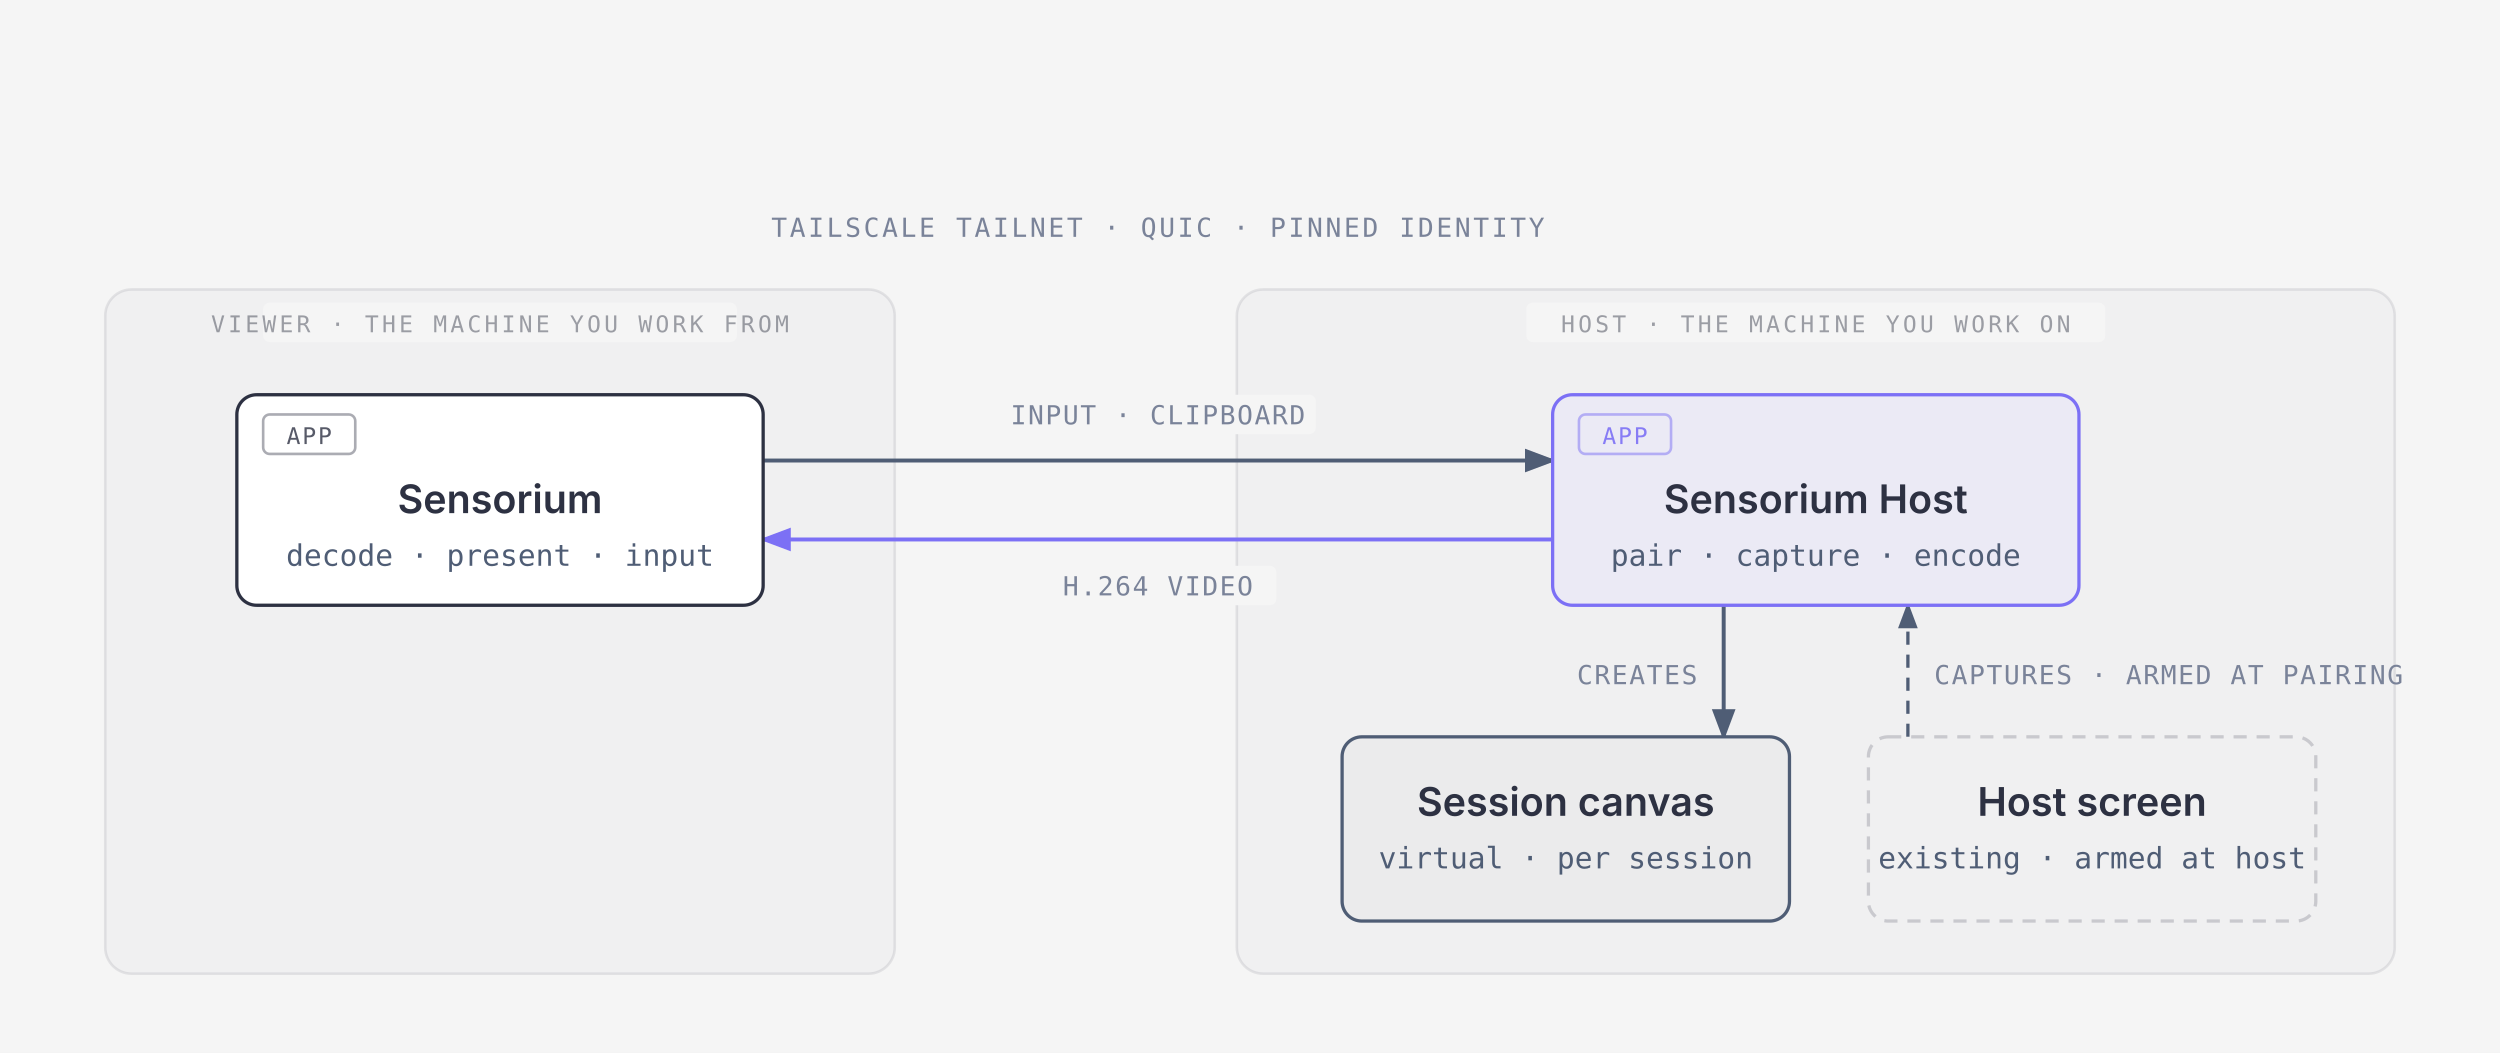
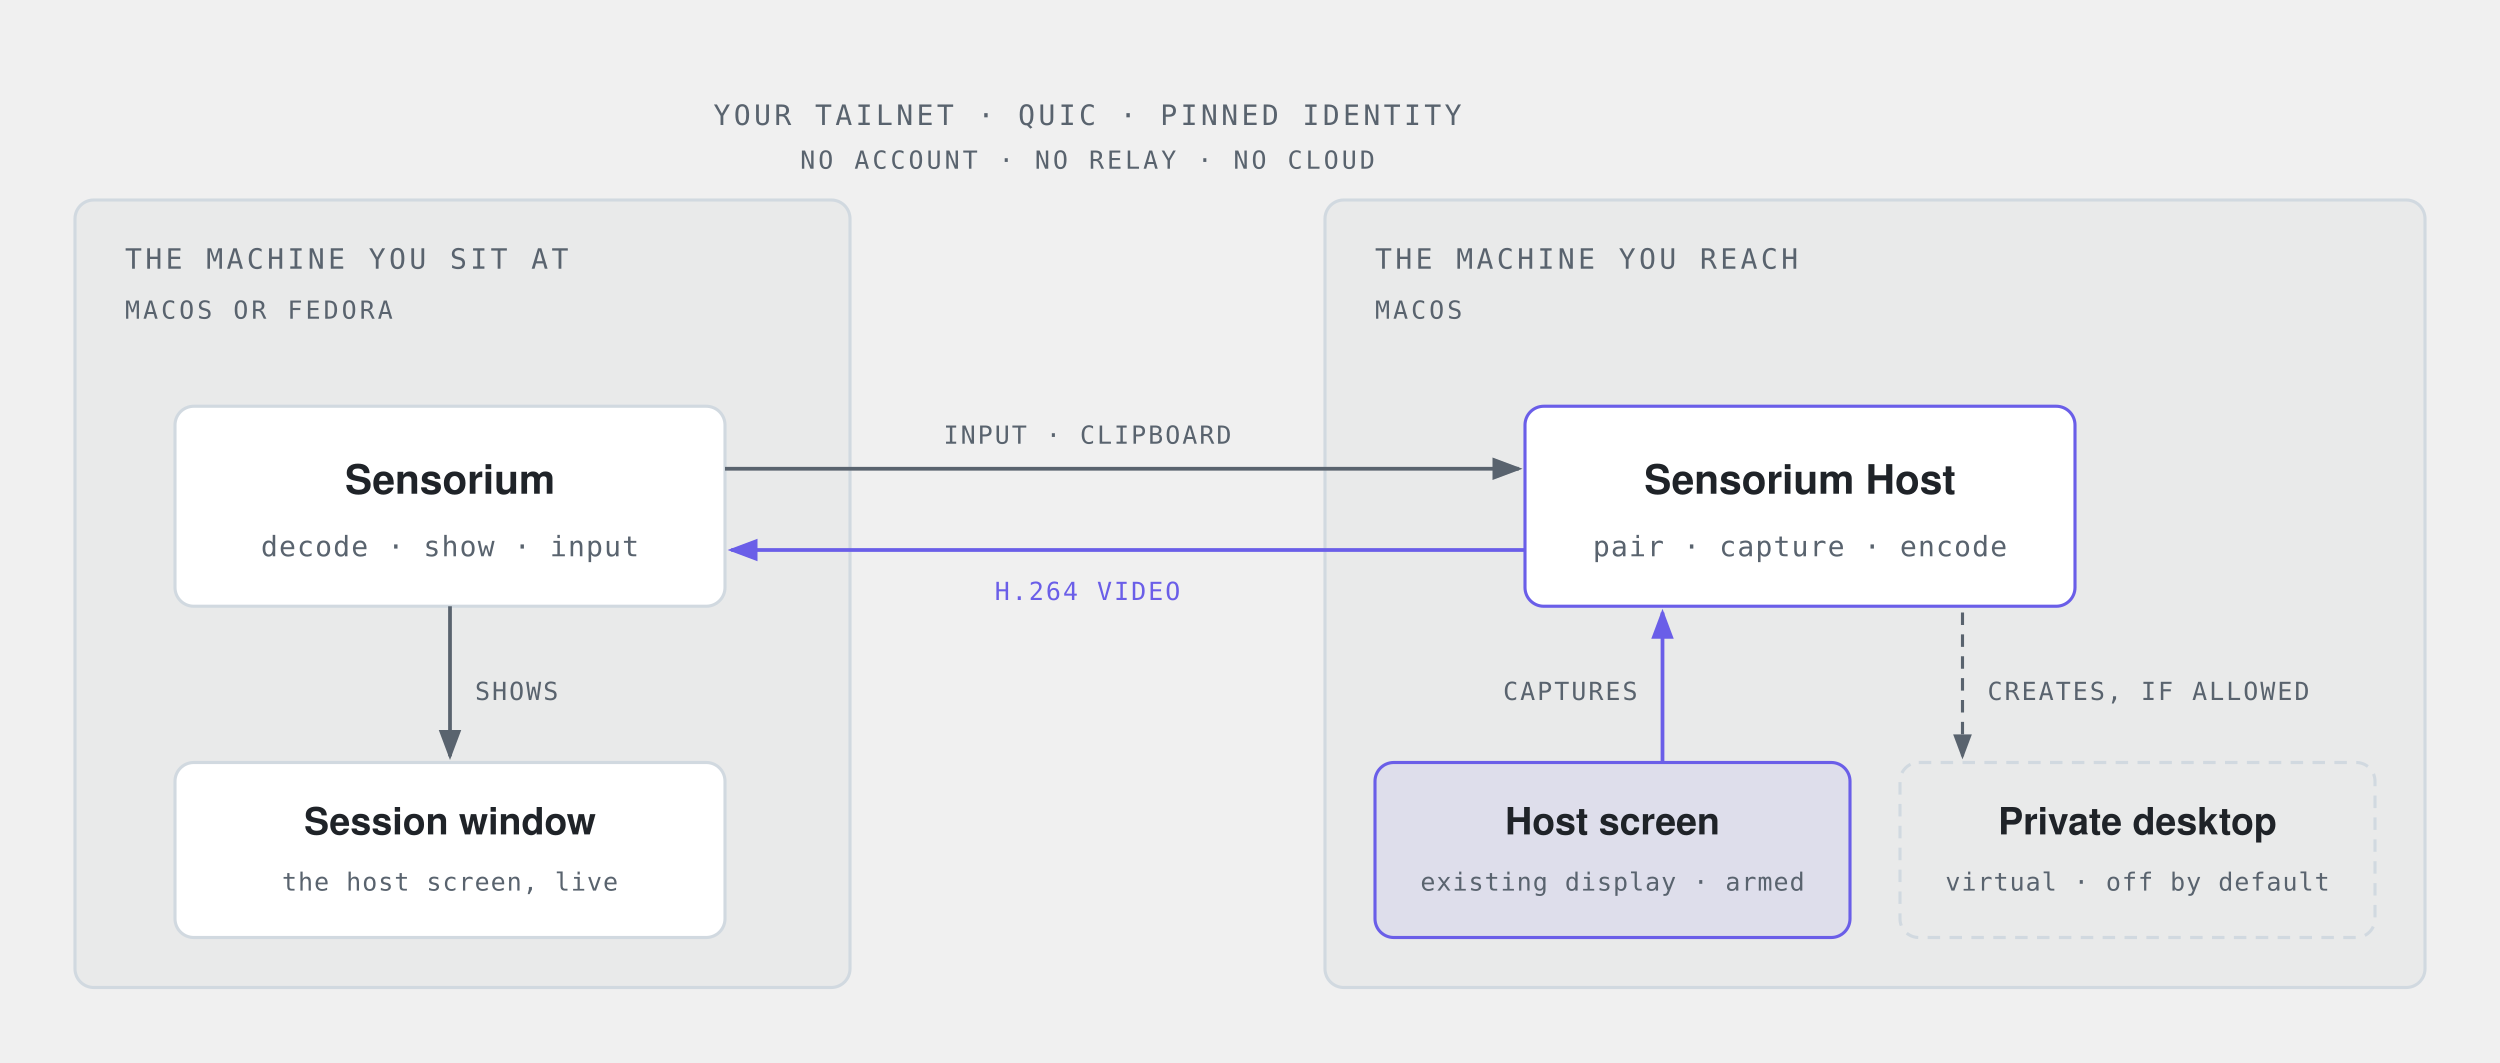
- <svg xmlns="http://www.w3.org/2000/svg" viewBox="0 0 760 320" width="760" height="320" role="img" aria-labelledby="sensorium-arch-title sensorium-arch-desc">
+ <svg xmlns="http://www.w3.org/2000/svg" viewBox="0 0 800 340" width="800" height="340" role="img" aria-labelledby="t d">
  <defs>
-     <marker id="arrow" markerWidth="8" markerHeight="6" refX="7" refY="3" orient="auto">
-       <polygon points="0 0, 8 3, 0 6" fill="#4f5d75" />
+     <marker id="a" markerWidth="8" markerHeight="6" refX="7" refY="3" orient="auto">
+       <polygon points="0 0, 8 3, 0 6" fill="#59636e" />
    </marker>
-     <marker id="arrow-accent" markerWidth="8" markerHeight="6" refX="7" refY="3" orient="auto">
-       <polygon points="0 0, 8 3, 0 6" fill="#7C70F5" />
+     <marker id="b" markerWidth="8" markerHeight="6" refX="7" refY="3" orient="auto">
+       <polygon points="0 0, 8 3, 0 6" fill="#6a5ee8" />
    </marker>
  </defs>
-   <rect width="100%" height="100%" fill="#f5f5f5" />
-   <rect x="32" y="88" width="240" height="208" rx="8" fill="rgba(45,49,66,0.02)" stroke="rgba(45,49,66,0.10)" stroke-width="0.8" />
-   <rect x="80" y="92" width="144" height="12" rx="2" fill="#f5f5f5" />
-   <text x="152" y="101" fill="rgba(45,49,66,0.45)" font-size="7" font-family="'Geist Mono', 'SF Mono', Menlo, monospace" text-anchor="middle" letter-spacing="0.14em">VIEWER · THE MACHINE YOU WORK FROM</text>
-   <rect x="376" y="88" width="352" height="208" rx="8" fill="rgba(45,49,66,0.02)" stroke="rgba(45,49,66,0.10)" stroke-width="0.8" />
-   <rect x="464" y="92" width="176" height="12" rx="2" fill="#f5f5f5" />
-   <text x="552" y="101" fill="rgba(45,49,66,0.45)" font-size="7" font-family="'Geist Mono', 'SF Mono', Menlo, monospace" text-anchor="middle" letter-spacing="0.14em">HOST · THE MACHINE YOU WORK ON</text>
-   <text x="352" y="72" fill="#7a8399" font-size="8" font-family="'Geist Mono', 'SF Mono', Menlo, monospace" text-anchor="middle" letter-spacing="0.10em">TAILSCALE TAILNET · QUIC · PINNED IDENTITY</text>
-   <line x1="232" y1="140" x2="472" y2="140" stroke="#4f5d75" stroke-width="1.2" marker-end="url(#arrow)" />
-   <rect x="304" y="120" width="96" height="12" rx="2" fill="#f5f5f5" />
-   <text x="352" y="129" fill="#7a8399" font-size="8" font-family="'Geist Mono', 'SF Mono', Menlo, monospace" text-anchor="middle" letter-spacing="0.06em">INPUT · CLIPBOARD</text>
-   <line x1="472" y1="164" x2="232" y2="164" stroke="#7C70F5" stroke-width="1.2" marker-end="url(#arrow-accent)" />
-   <rect x="316" y="172" width="72" height="12" rx="2" fill="#f5f5f5" />
-   <text x="352" y="181" fill="#7a8399" font-size="8" font-family="'Geist Mono', 'SF Mono', Menlo, monospace" text-anchor="middle" letter-spacing="0.06em">H.264 VIDEO</text>
-   <line x1="524" y1="184" x2="524" y2="224" stroke="#4f5d75" stroke-width="1.2" marker-end="url(#arrow)" />
-   <text x="516" y="208" fill="#7a8399" font-size="8" font-family="'Geist Mono', 'SF Mono', Menlo, monospace" text-anchor="end" letter-spacing="0.06em">CREATES</text>
-   <line x1="580" y1="224" x2="580" y2="184" stroke="#4f5d75" stroke-width="1" stroke-dasharray="4,3" marker-end="url(#arrow)" />
-   <text x="588" y="208" fill="#7a8399" font-size="8" font-family="'Geist Mono', 'SF Mono', Menlo, monospace" text-anchor="start" letter-spacing="0.06em">CAPTURES · ARMED AT PAIRING</text>
-   <rect x="72" y="120" width="160" height="64" rx="6" fill="#f5f5f5" />
-   <rect x="72" y="120" width="160" height="64" rx="6" fill="#ffffff" stroke="#2d3142" stroke-width="1" />
-   <rect x="80" y="126" width="28" height="12" rx="2" fill="transparent" stroke="rgba(45,49,66,0.40)" stroke-width="0.8" />
-   <text x="94" y="135" fill="rgba(45,49,66,0.8)" font-size="7" font-family="'Geist Mono', 'SF Mono', Menlo, monospace" text-anchor="middle" letter-spacing="0.08em">APP</text>
-   <text x="152" y="156" fill="#2d3142" font-size="12" font-weight="600" font-family="Geist, -apple-system, 'Helvetica Neue', sans-serif" text-anchor="middle">Sensorium</text>
-   <text x="152" y="172" fill="#4f5d75" font-size="9" font-family="'Geist Mono', 'SF Mono', Menlo, monospace" text-anchor="middle">decode · present · input</text>
-   <rect x="472" y="120" width="160" height="64" rx="6" fill="#f5f5f5" />
-   <rect x="472" y="120" width="160" height="64" rx="6" fill="rgba(124,112,245,0.08)" stroke="#7C70F5" stroke-width="1" />
-   <rect x="480" y="126" width="28" height="12" rx="2" fill="transparent" stroke="rgba(124,112,245,0.50)" stroke-width="0.8" />
-   <text x="494" y="135" fill="rgba(124,112,245,0.9)" font-size="7" font-family="'Geist Mono', 'SF Mono', Menlo, monospace" text-anchor="middle" letter-spacing="0.08em">APP</text>
-   <text x="552" y="156" fill="#2d3142" font-size="12" font-weight="600" font-family="Geist, -apple-system, 'Helvetica Neue', sans-serif" text-anchor="middle">Sensorium Host</text>
-   <text x="552" y="172" fill="#4f5d75" font-size="9" font-family="'Geist Mono', 'SF Mono', Menlo, monospace" text-anchor="middle">pair · capture · encode</text>
-   <rect x="408" y="224" width="136" height="56" rx="6" fill="#f5f5f5" />
-   <rect x="408" y="224" width="136" height="56" rx="6" fill="rgba(45,49,66,0.05)" stroke="#4f5d75" stroke-width="1" />
-   <text x="476" y="248" fill="#2d3142" font-size="12" font-weight="600" font-family="Geist, -apple-system, 'Helvetica Neue', sans-serif" text-anchor="middle">Session canvas</text>
-   <text x="476" y="264" fill="#4f5d75" font-size="9" font-family="'Geist Mono', 'SF Mono', Menlo, monospace" text-anchor="middle">virtual · per session</text>
-   <rect x="568" y="224" width="136" height="56" rx="6" fill="#f5f5f5" />
-   <rect x="568" y="224" width="136" height="56" rx="6" fill="rgba(45,49,66,0.02)" stroke="rgba(45,49,66,0.20)" stroke-width="1" stroke-dasharray="4,3" />
-   <text x="636" y="248" fill="#2d3142" font-size="12" font-weight="600" font-family="Geist, -apple-system, 'Helvetica Neue', sans-serif" text-anchor="middle">Host screen</text>
-   <text x="636" y="264" fill="#4f5d75" font-size="9" font-family="'Geist Mono', 'SF Mono', Menlo, monospace" text-anchor="middle">existing · armed at host</text>
+   <rect x="24" y="64" width="248" height="252" rx="6" fill="rgba(31,35,40,0.03)" stroke="#d1d9e0" />
+   <text x="40" y="86" fill="#59636e" font-size="9" font-family="ui-monospace, SFMono-Regular, Menlo, monospace" text-anchor="start" letter-spacing="0.12em">THE MACHINE YOU SIT AT</text>
+   <text x="40" y="102" fill="#59636e" font-size="8" font-family="ui-monospace, SFMono-Regular, Menlo, monospace" text-anchor="start" letter-spacing="0.12em">MACOS OR FEDORA</text>
+   <rect x="424" y="64" width="352" height="252" rx="6" fill="rgba(31,35,40,0.03)" stroke="#d1d9e0" />
+   <text x="440" y="86" fill="#59636e" font-size="9" font-family="ui-monospace, SFMono-Regular, Menlo, monospace" text-anchor="start" letter-spacing="0.12em">THE MACHINE YOU REACH</text>
+   <text x="440" y="102" fill="#59636e" font-size="8" font-family="ui-monospace, SFMono-Regular, Menlo, monospace" text-anchor="start" letter-spacing="0.12em">MACOS</text>
+   <text x="348" y="40" fill="#59636e" font-size="9" font-family="ui-monospace, SFMono-Regular, Menlo, monospace" text-anchor="middle" letter-spacing="0.12em">YOUR TAILNET · QUIC · PINNED IDENTITY</text>
+   <text x="348" y="54" fill="#59636e" font-size="8" font-family="ui-monospace, SFMono-Regular, Menlo, monospace" text-anchor="middle" letter-spacing="0.12em">NO ACCOUNT · NO RELAY · NO CLOUD</text>
+   <rect x="56" y="130" width="176" height="64" rx="6" fill="#ffffff" stroke="#d1d9e0" />
+   <text x="144" y="158" fill="#1f2328" font-size="13" font-weight="600" font-family="-apple-system, BlinkMacSystemFont, 'Segoe UI', Helvetica, Arial, sans-serif" text-anchor="middle">Sensorium</text>
+   <text x="144" y="178" fill="#59636e" font-size="9" font-family="ui-monospace, SFMono-Regular, Menlo, monospace" text-anchor="middle" letter-spacing="0.04em">decode · show · input</text>
+   <rect x="488" y="130" width="176" height="64" rx="6" fill="#ffffff" stroke="#6a5ee8" />
+   <text x="576" y="158" fill="#1f2328" font-size="13" font-weight="600" font-family="-apple-system, BlinkMacSystemFont, 'Segoe UI', Helvetica, Arial, sans-serif" text-anchor="middle">Sensorium Host</text>
+   <text x="576" y="178" fill="#59636e" font-size="9" font-family="ui-monospace, SFMono-Regular, Menlo, monospace" text-anchor="middle" letter-spacing="0.04em">pair · capture · encode</text>
+   <line x1="232" y1="150" x2="486" y2="150" stroke="#59636e" stroke-width="1.2" marker-end="url(#a)" />
+   <text x="348" y="142" fill="#59636e" font-size="8" font-family="ui-monospace, SFMono-Regular, Menlo, monospace" text-anchor="middle" letter-spacing="0.08em">INPUT · CLIPBOARD</text>
+   <line x1="488" y1="176" x2="234" y2="176" stroke="#6a5ee8" stroke-width="1.2" marker-end="url(#b)" />
+   <text x="348" y="192" fill="#6a5ee8" font-size="8" font-family="ui-monospace, SFMono-Regular, Menlo, monospace" text-anchor="middle" letter-spacing="0.08em">H.264 VIDEO</text>
+   <rect x="56" y="244" width="176" height="56" rx="6" fill="#ffffff" stroke="#d1d9e0" />
+   <text x="144" y="267" fill="#1f2328" font-size="12" font-weight="600" font-family="-apple-system, BlinkMacSystemFont, 'Segoe UI', Helvetica, Arial, sans-serif" text-anchor="middle">Session window</text>
+   <text x="144" y="285" fill="#59636e" font-size="8" font-family="ui-monospace, SFMono-Regular, Menlo, monospace" text-anchor="middle" letter-spacing="0.04em">the host screen, live</text>
+   <line x1="144" y1="194" x2="144" y2="242" stroke="#59636e" stroke-width="1.2" marker-end="url(#a)" />
+   <text x="152" y="224" fill="#59636e" font-size="8" font-family="ui-monospace, SFMono-Regular, Menlo, monospace" text-anchor="start" letter-spacing="0.08em">SHOWS</text>
+   <rect x="440" y="244" width="152" height="56" rx="6" fill="rgba(124,112,245,0.10)" stroke="#6a5ee8" />
+   <text x="516" y="267" fill="#1f2328" font-size="12" font-weight="600" font-family="-apple-system, BlinkMacSystemFont, 'Segoe UI', Helvetica, Arial, sans-serif" text-anchor="middle">Host screen</text>
+   <text x="516" y="285" fill="#59636e" font-size="8" font-family="ui-monospace, SFMono-Regular, Menlo, monospace" text-anchor="middle" letter-spacing="0.04em">existing display · armed</text>
+   <line x1="532" y1="244" x2="532" y2="196" stroke="#6a5ee8" stroke-width="1.2" marker-end="url(#b)" />
+   <text x="524" y="224" fill="#59636e" font-size="8" font-family="ui-monospace, SFMono-Regular, Menlo, monospace" text-anchor="end" letter-spacing="0.08em">CAPTURES</text>
+   <rect x="608" y="244" width="152" height="56" rx="6" fill="none" stroke="#d1d9e0" stroke-dasharray="4,3" />
+   <text x="684" y="267" fill="#1f2328" font-size="12" font-weight="600" font-family="-apple-system, BlinkMacSystemFont, 'Segoe UI', Helvetica, Arial, sans-serif" text-anchor="middle">Private desktop</text>
+   <text x="684" y="285" fill="#59636e" font-size="8" font-family="ui-monospace, SFMono-Regular, Menlo, monospace" text-anchor="middle" letter-spacing="0.04em">virtual · off by default</text>
+   <line x1="628" y1="196" x2="628" y2="242" stroke="#59636e" stroke-width="1" stroke-dasharray="4,3" marker-end="url(#a)" />
+   <text x="636" y="224" fill="#59636e" font-size="8" font-family="ui-monospace, SFMono-Regular, Menlo, monospace" text-anchor="start" letter-spacing="0.08em">CREATES, IF ALLOWED</text>
</svg>
